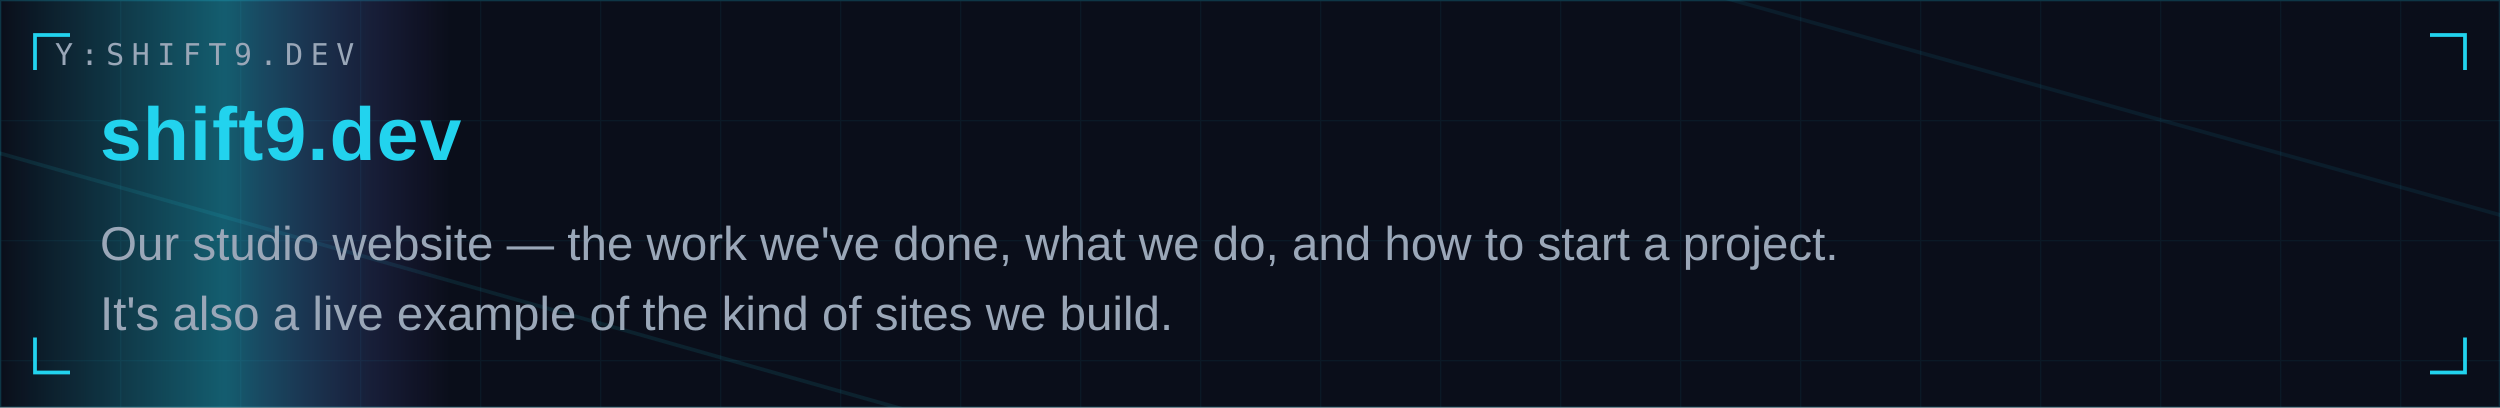
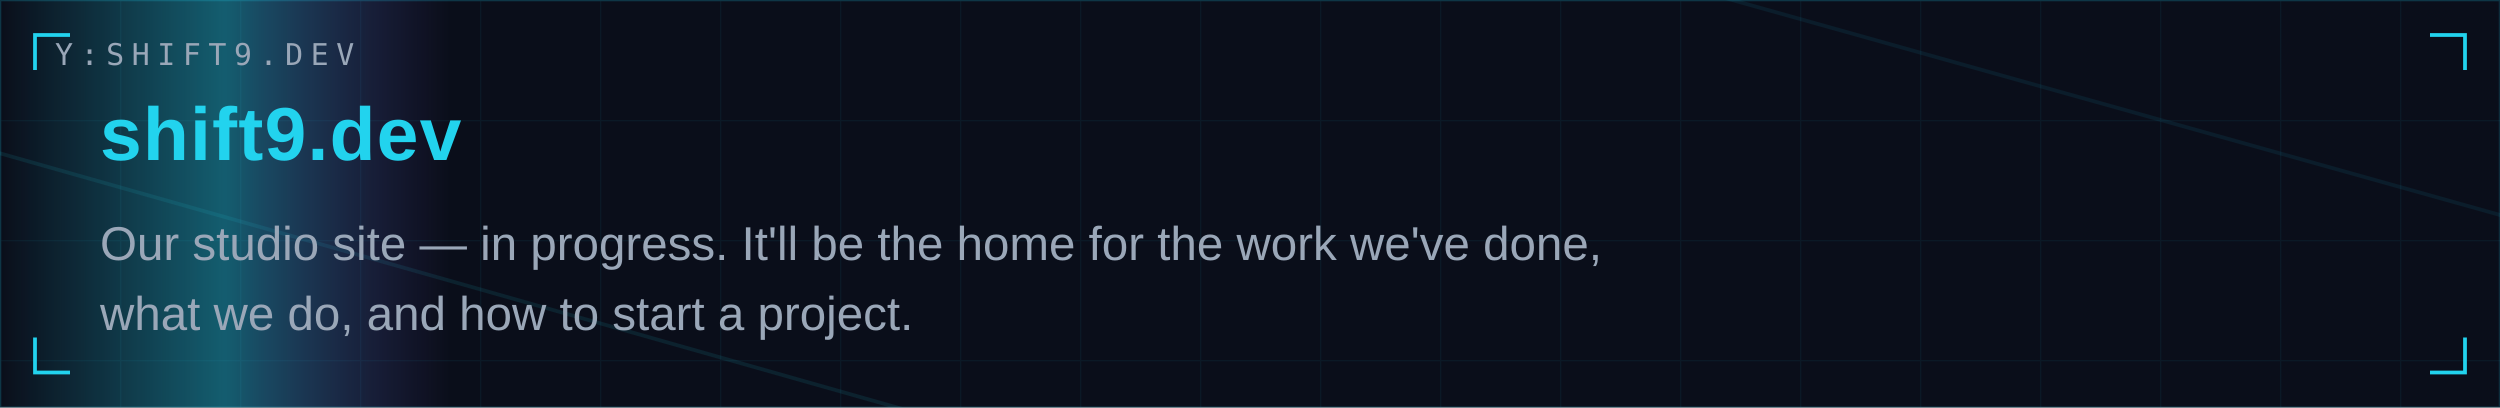
<svg xmlns="http://www.w3.org/2000/svg" viewBox="0 0 1000 163" width="100%" role="img">
  <defs>
    <linearGradient id="ray" x1="0" y1="0" x2="1" y2="0">
      <stop offset="0" stop-color="#22d3ee" stop-opacity="0" />
      <stop offset="0.5" stop-color="#22d3ee" stop-opacity="0.8" />
      <stop offset="1" stop-color="#8b5cf6" stop-opacity="0" />
    </linearGradient>
    <pattern id="grid" width="48" height="48" patternUnits="userSpaceOnUse">
      <path d="M48 0H0V48" fill="none" stroke="#22d3ee" stroke-opacity="0.06" stroke-width="1" />
    </pattern>
    <clipPath id="bounds">
      <rect width="1000" height="163" />
    </clipPath>
    <style>
      @keyframes drift { from{transform:translateX(-40%)} to{transform:translateX(140%)} }
      @keyframes glow  { 0%,100%{opacity:.35} 50%{opacity:.7} }
      .scan { animation: drift 7s linear infinite; }
      .tick { animation: glow 3.4s ease-in-out infinite; }
      @media (prefers-reduced-motion: reduce){ .scan{animation:none;opacity:.3} .tick{animation:none} }
    </style>
  </defs>
  <g clip-path="url(#bounds)">
    <rect width="1000" height="163" fill="#0a0e1a" />
    <rect width="1000" height="163" fill="url(#grid)" />
    <line x1="-100" y1="33" x2="500" y2="203" stroke="#22d3ee" stroke-opacity="0.10" stroke-width="1.5" />
    <line x1="550" y1="-40" x2="1100" y2="114" stroke="#22d3ee" stroke-opacity="0.08" stroke-width="1.5" />
    <rect class="scan" x="0" y="0" width="180" height="163" fill="url(#ray)" opacity="0.5" />
    <rect x="0" y="0" width="1000" height="163" fill="none" stroke="#22d3ee" stroke-opacity="0.16" />
    <g stroke="#22d3ee" stroke-width="1.5" fill="none" class="tick">
      <path d="M14 28V14H28" />
      <path d="M972 14H986V28" />
      <path d="M14 135V149H28" />
      <path d="M986 135V149H972" />
    </g>
    <text x="22" y="26" fill="#9aa7b8" font-family="'SFMono-Regular',ui-monospace,Menlo,Consolas,monospace" font-size="12" letter-spacing="3">Y:SHIFT9.DEV</text>
  </g>
  <text x="40" y="64" fill="#22d3ee" font-family="'Arial Black','Helvetica Neue',Arial,sans-serif" font-size="30" font-weight="800" letter-spacing="0.5" text-anchor="start">shift9.dev</text>
-   <text x="40" y="104" fill="#9aa7b8" font-family="'Arial Black','Helvetica Neue',Arial,sans-serif" font-size="19" font-weight="400" letter-spacing="0" text-anchor="start">Our studio website — the work we've done, what we do, and how to start a project.</text>
-   <text x="40" y="132" fill="#9aa7b8" font-family="'Arial Black','Helvetica Neue',Arial,sans-serif" font-size="19" font-weight="400" letter-spacing="0" text-anchor="start">It's also a live example of the kind of sites we build.</text>
+   <text x="40" y="104" fill="#9aa7b8" font-family="'Arial Black','Helvetica Neue',Arial,sans-serif" font-size="19" font-weight="400" letter-spacing="0" text-anchor="start">Our studio site — in progress. It'll be the home for the work we've done,</text>
+   <text x="40" y="132" fill="#9aa7b8" font-family="'Arial Black','Helvetica Neue',Arial,sans-serif" font-size="19" font-weight="400" letter-spacing="0" text-anchor="start">what we do, and how to start a project.</text>
</svg>
